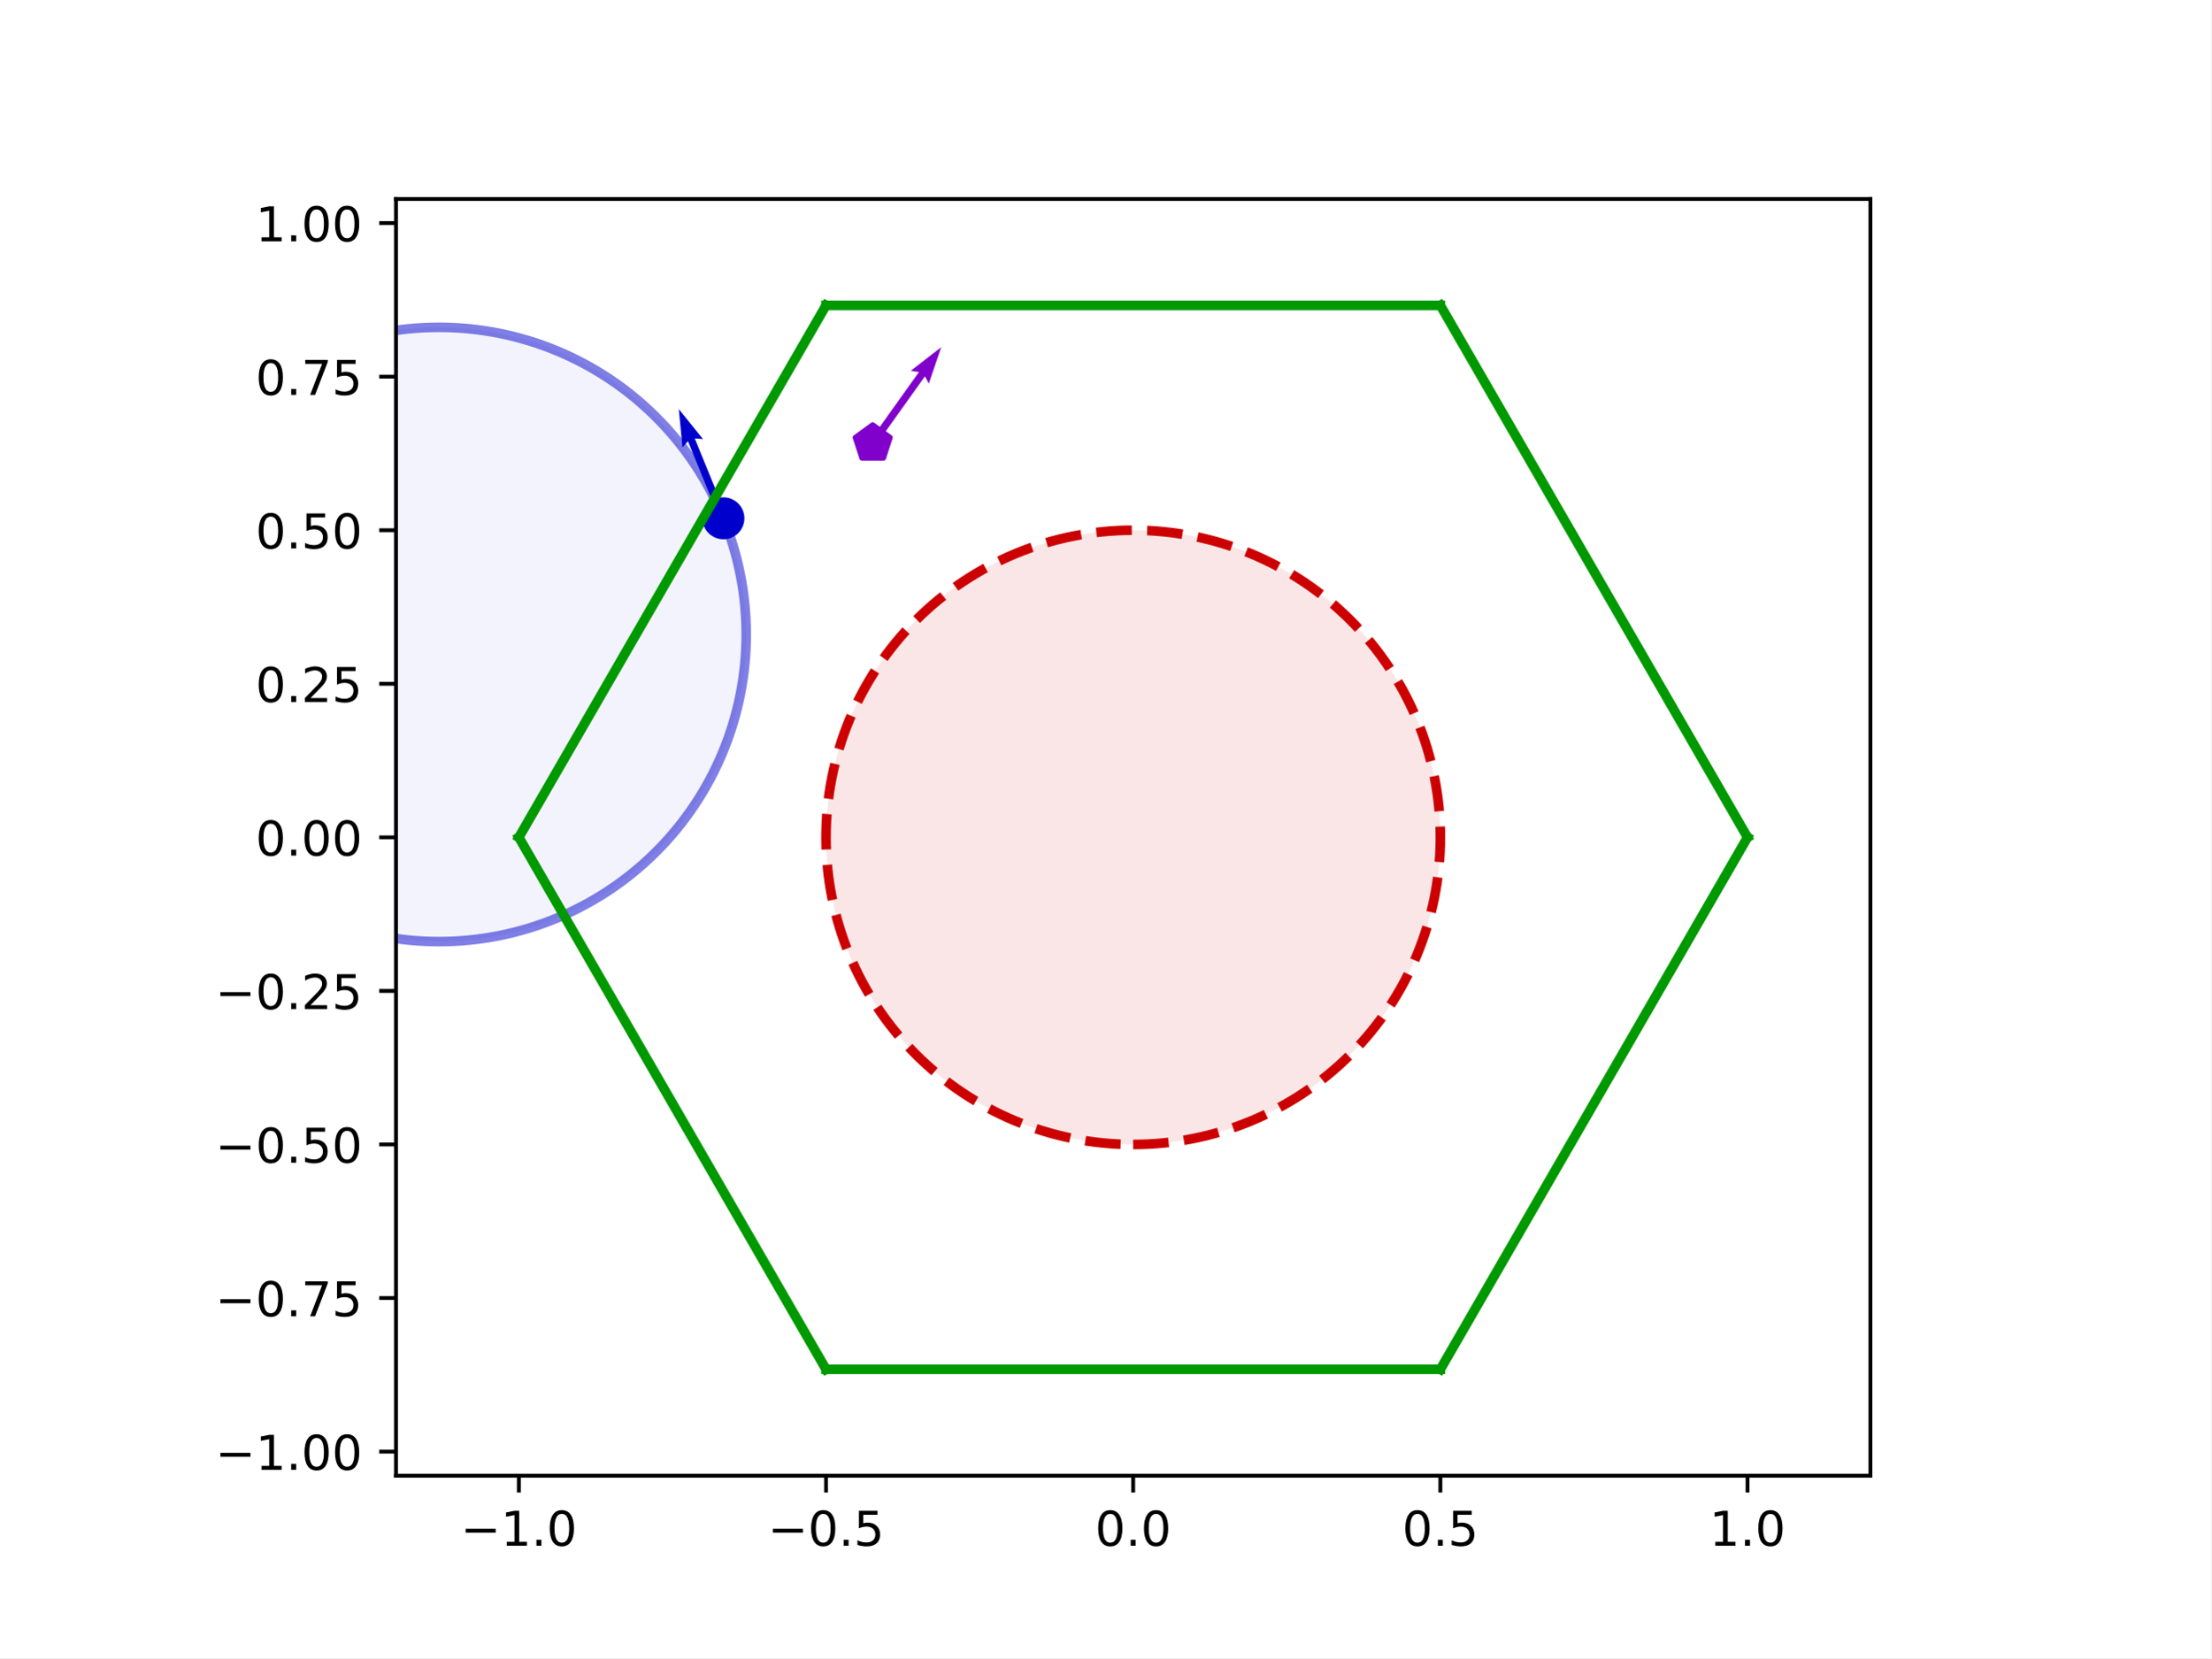
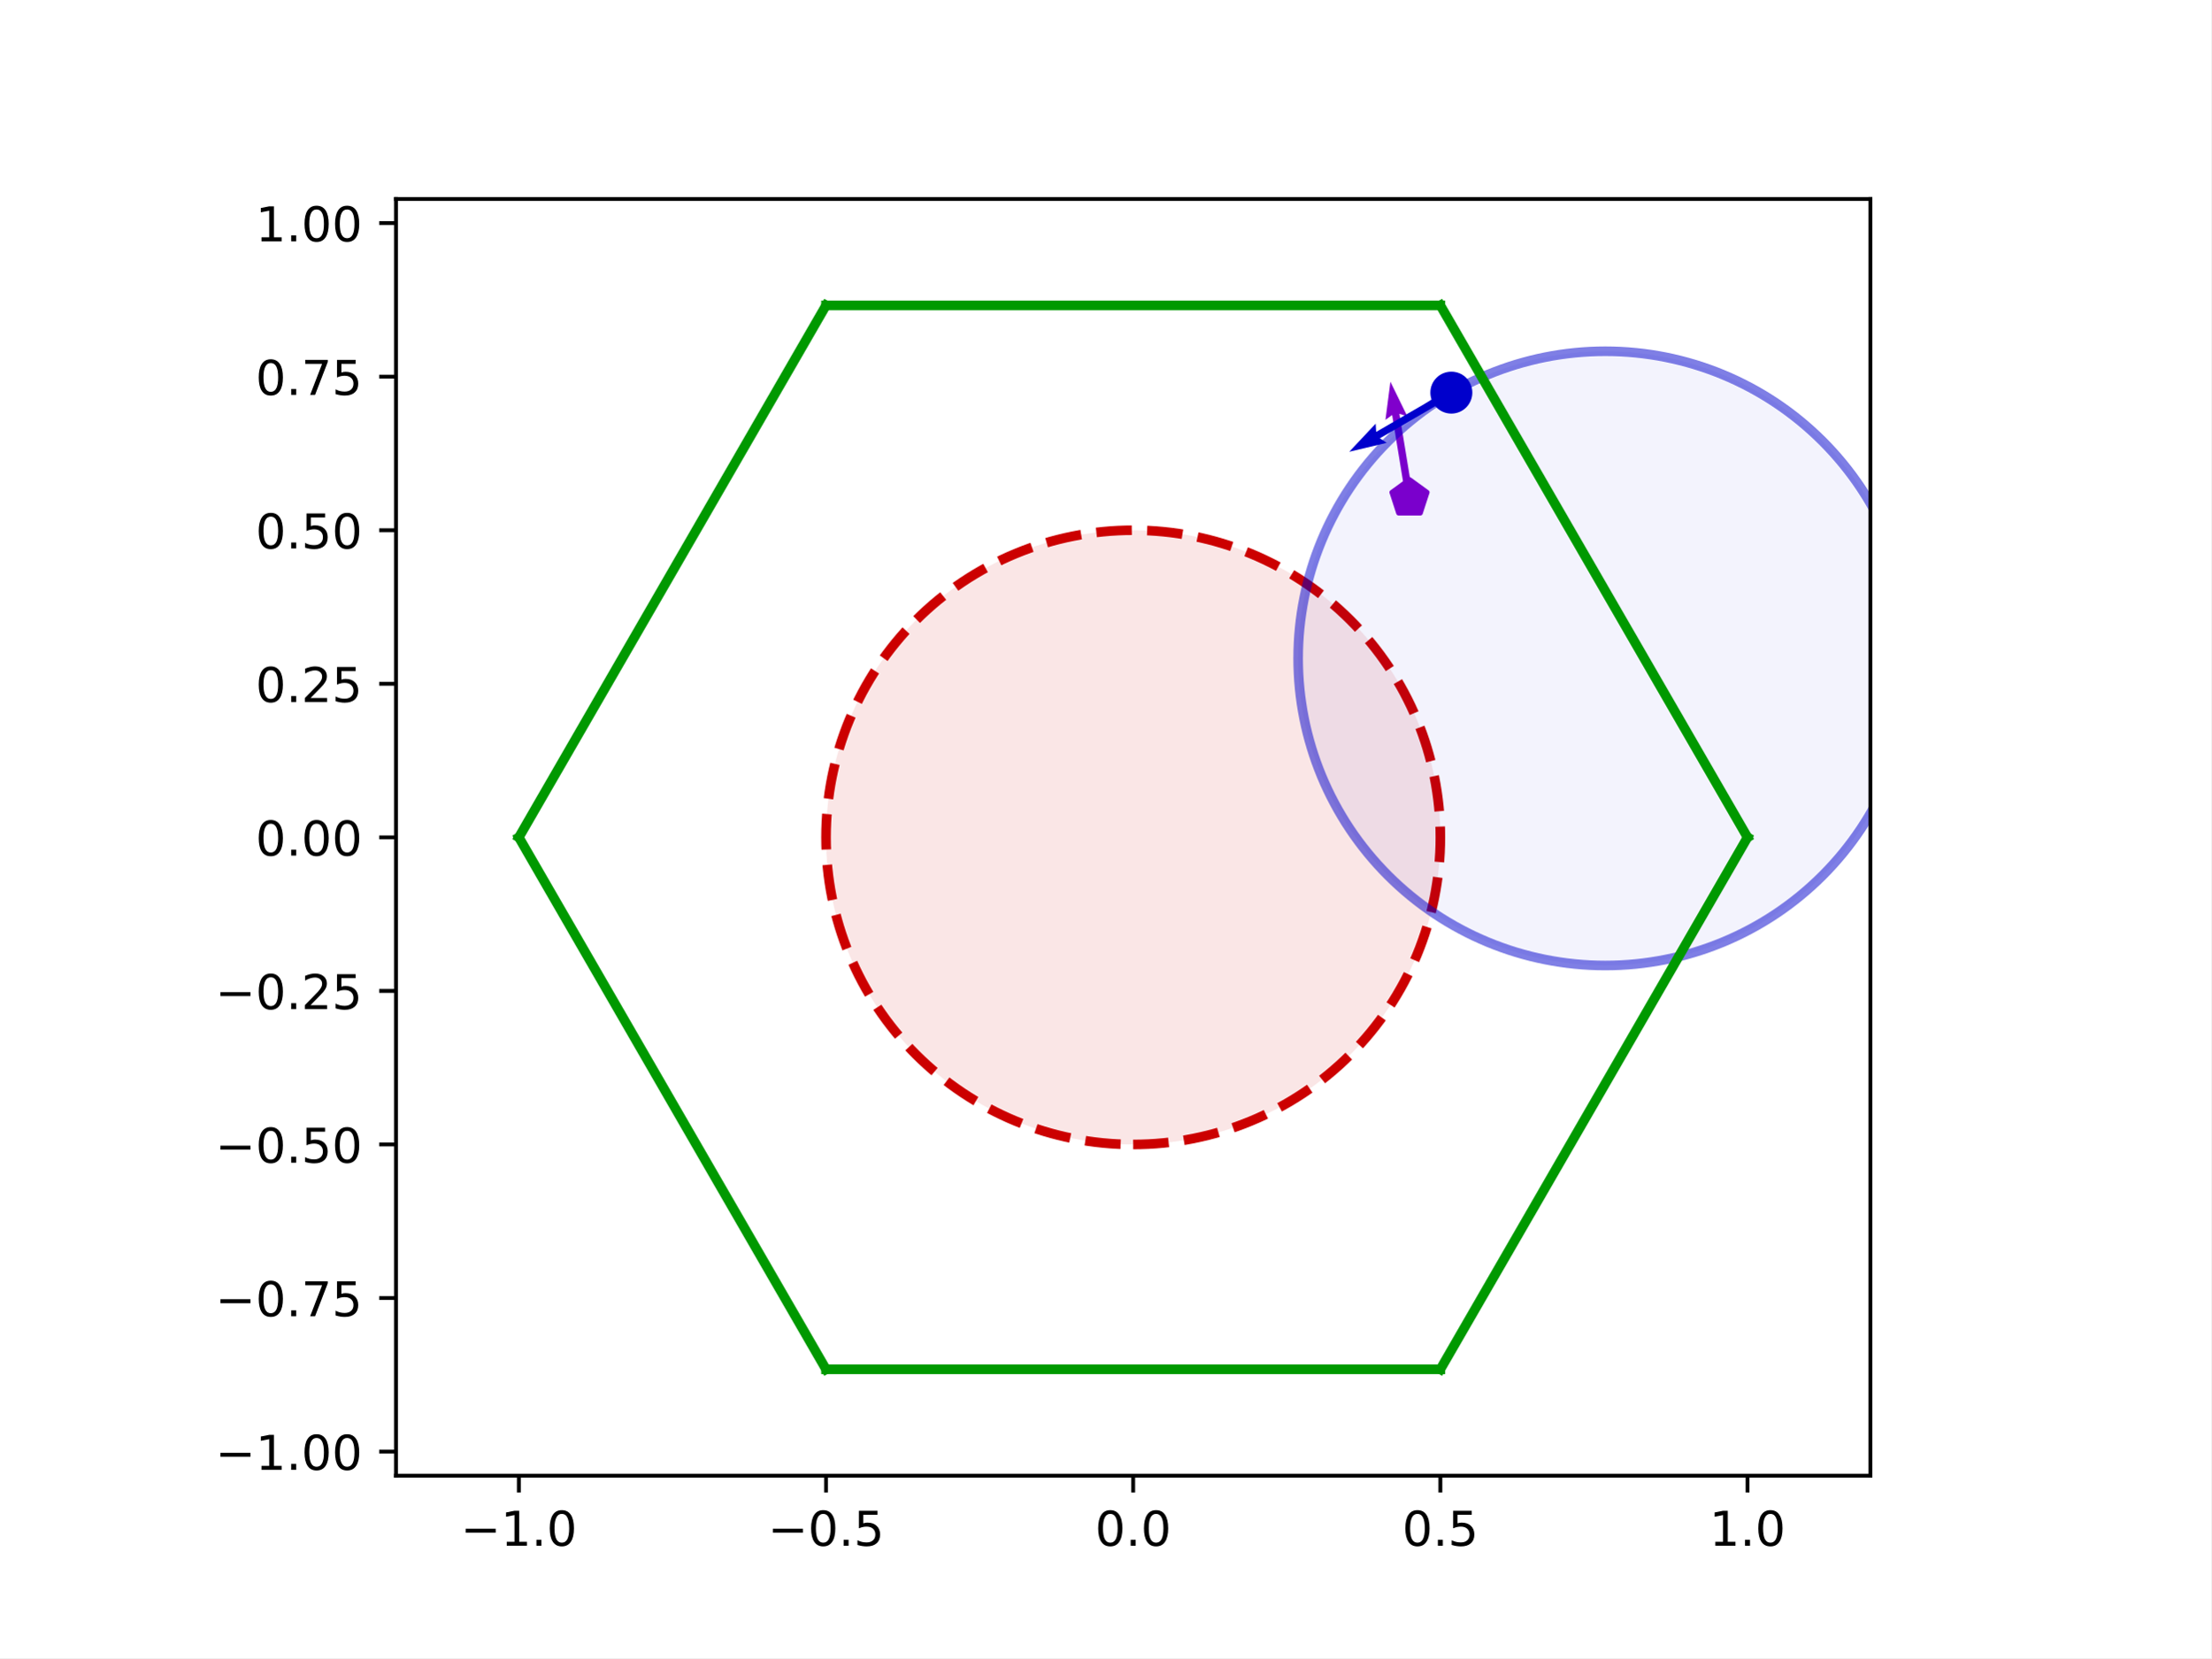
<svg xmlns="http://www.w3.org/2000/svg" xmlns:xlink="http://www.w3.org/1999/xlink" height="345.6pt" version="1.1" viewBox="0 0 460.8 345.6" width="460.8pt">
  <defs>
    <style type="text/css">
*{stroke-linecap:butt;stroke-linejoin:round;}
  </style>
  </defs>
  <g id="figure_1">
    <g id="patch_1">
      <path d="M 0 345.6  L 460.8 345.6  L 460.8 0  L 0 0  z " style="fill:#ffffff;" />
    </g>
    <g id="axes_1">
      <g id="patch_2">
        <path d="M 82.52 307.584  L 389.8 307.584  L 389.8 41.472  L 82.52 41.472  z " style="fill:#ffffff;" />
      </g>
      <g id="PathCollection_1">
        <defs>
-           <path d="M 0 -3.873  L -3.683 -1.197  L -2.276 3.133  L 2.276 3.133  L 3.683 -1.197  z " id="md230983f75" style="stroke:#8000cc;" />
+           <path d="M 0 -3.873  L -3.683 -1.197  L -2.276 3.133  L 2.276 3.133  L 3.683 -1.197  z " id="m3beb3bf48d" style="stroke:#8000cc;" />
        </defs>
-         <g clip-path="url(#pb1e399c103)">
-           <use style="fill:#8000cc;stroke:#8000cc;" x="181.869" xlink:href="#md230983f75" y="92.369" />
+         <g clip-path="url(#p637b9d3a9e)">
+           <use style="fill:#8000cc;stroke:#8000cc;" x="293.744" xlink:href="#m3beb3bf48d" y="103.81" />
        </g>
      </g>
      <g id="Quiver_1">
-         <path clip-path="url(#pb1e399c103)" d="M 181.244 91.923  L 191.509 77.542  L 189.812 77.275  L 196.151 72.361  L 193.564 79.953  L 192.76 78.435  L 182.494 92.815  L 181.244 91.923  " style="fill:#8000cc;" />
+         <path clip-path="url(#p637b9d3a9e)" d="M 292.986 103.934  L 290.127 86.498  L 288.735 87.505  L 289.766 79.551  L 293.284 86.759  L 291.643 86.25  L 294.502 103.686  L 292.986 103.934  " style="fill:#8000cc;" />
      </g>
      <g id="PathCollection_2">
        <defs>
-           <path d="M 0 3.873  C 1.027 3.873 2.012 3.465 2.739 2.739  C 3.465 2.012 3.873 1.027 3.873 0  C 3.873 -1.027 3.465 -2.012 2.739 -2.739  C 2.012 -3.465 1.027 -3.873 0 -3.873  C -1.027 -3.873 -2.012 -3.465 -2.739 -2.739  C -3.465 -2.012 -3.873 -1.027 -3.873 0  C -3.873 1.027 -3.465 2.012 -2.739 2.739  C -2.012 3.465 -1.027 3.873 0 3.873  z " id="mb8b3f4d381" style="stroke:#0000cc;" />
+           <path d="M 0 3.873  C 1.027 3.873 2.012 3.465 2.739 2.739  C 3.465 2.012 3.873 1.027 3.873 0  C 3.873 -1.027 3.465 -2.012 2.739 -2.739  C 2.012 -3.465 1.027 -3.873 0 -3.873  C -1.027 -3.873 -2.012 -3.465 -2.739 -2.739  C -3.465 -2.012 -3.873 -1.027 -3.873 0  C -3.873 1.027 -3.465 2.012 -2.739 2.739  C -2.012 3.465 -1.027 3.873 0 3.873  z " id="m4b36fdc858" style="stroke:#0000cc;" />
        </defs>
-         <g clip-path="url(#pb1e399c103)">
-           <use style="fill:#0000cc;stroke:#0000cc;" x="150.756" xlink:href="#mb8b3f4d381" y="108.028" />
+         <g clip-path="url(#p637b9d3a9e)">
+           <use style="fill:#0000cc;stroke:#0000cc;" x="302.467" xlink:href="#m4b36fdc858" y="81.83" />
        </g>
      </g>
      <g id="Quiver_2">
-         <path clip-path="url(#pb1e399c103)" d="M 150.045 108.319  L 143.363 91.963  L 142.231 93.255  L 141.459 85.272  L 146.498 91.512  L 144.785 91.382  L 151.467 107.738  L 150.045 108.319  " style="fill:#0000cc;" />
+         <path clip-path="url(#p637b9d3a9e)" d="M 302.852 82.495  L 287.563 91.351  L 288.998 92.296  L 281.196 94.152  L 286.688 88.307  L 286.793 90.022  L 302.082 81.165  L 302.852 82.495  " style="fill:#0000cc;" />
      </g>
      <g id="patch_3">
-         <path clip-path="url(#pb1e399c103)" d="M 236.16 238.545  C 253.137 238.545 269.422 231.799 281.427 219.795  C 293.431 207.79 300.177 191.505 300.177 174.528  C 300.177 157.551 293.431 141.266 281.427 129.261  C 269.422 117.257 253.137 110.511 236.16 110.511  C 219.183 110.511 202.898 117.257 190.893 129.261  C 178.889 141.266 172.143 157.551 172.143 174.528  C 172.143 191.505 178.889 207.79 190.893 219.795  C 202.898 231.799 219.183 238.545 236.16 238.545  z " style="fill:#cc0000;fill-opacity:0.1;stroke:#cc0000;stroke-dasharray:7.4,3.2;stroke-dashoffset:0;stroke-linejoin:miter;stroke-width:2;" />
+         <path clip-path="url(#p637b9d3a9e)" d="M 236.16 238.545  C 253.137 238.545 269.422 231.799 281.427 219.795  C 293.431 207.79 300.177 191.505 300.177 174.528  C 300.177 157.551 293.431 141.266 281.427 129.261  C 269.422 117.257 253.137 110.511 236.16 110.511  C 219.183 110.511 202.898 117.257 190.893 129.261  C 178.889 141.266 172.143 157.551 172.143 174.528  C 172.143 191.505 178.889 207.79 190.893 219.795  C 202.898 231.799 219.183 238.545 236.16 238.545  z " style="fill:#cc0000;fill-opacity:0.1;stroke:#cc0000;stroke-dasharray:7.4,3.2;stroke-dashoffset:0;stroke-linejoin:miter;stroke-width:2;" />
      </g>
      <g id="patch_4">
-         <path clip-path="url(#pb1e399c103)" d="M 91.495 196.257  C 108.472 196.257 124.757 189.511 136.761 177.507  C 148.766 165.502 155.511 149.217 155.511 132.24  C 155.511 115.263 148.766 98.978 136.761 86.973  C 124.757 74.969 108.472 68.223 91.495 68.223  C 74.517 68.223 58.233 74.969 46.228 86.973  C 34.223 98.978 27.478 115.263 27.478 132.24  C 27.478 149.217 34.223 165.502 46.228 177.507  C 58.233 189.511 74.517 196.257 91.495 196.257  z " style="fill:#0000cc;fill-opacity:0.05;stroke:#0000cc;stroke-linejoin:miter;stroke-opacity:0.5;stroke-width:2;" />
+         <path clip-path="url(#p637b9d3a9e)" d="M 334.555 201.241  C 351.533 201.241 367.817 194.495 379.822 182.491  C 391.827 170.486 398.572 154.201 398.572 137.224  C 398.572 120.247 391.827 103.962 379.822 91.957  C 367.817 79.953 351.533 73.207 334.555 73.207  C 317.578 73.207 301.293 79.953 289.289 91.957  C 277.284 103.962 270.539 120.247 270.539 137.224  C 270.539 154.201 277.284 170.486 289.289 182.491  C 301.293 194.495 317.578 201.241 334.555 201.241  z " style="fill:#0000cc;fill-opacity:0.05;stroke:#0000cc;stroke-linejoin:miter;stroke-opacity:0.5;stroke-width:2;" />
      </g>
      <g id="matplotlib.axis_1">
        <g id="xtick_1">
          <g id="line2d_1">
            <defs>
-               <path d="M 0 0  L 0 3.5  " id="md503c4b7db" style="stroke:#000000;stroke-width:0.8;" />
-             </defs>
-             <g>
-               <use style="stroke:#000000;stroke-width:0.8;" x="108.127" xlink:href="#md503c4b7db" y="307.584" />
+               <path d="M 0 0  L 0 3.5  " id="mfa6d8dc314" style="stroke:#000000;stroke-width:0.8;" />
+             </defs>
+             <g>
+               <use style="stroke:#000000;stroke-width:0.8;" x="108.127" xlink:href="#mfa6d8dc314" y="307.584" />
            </g>
          </g>
          <g id="text_1">
            <defs>
              <path d="M 10.594 35.5  L 73.188 35.5  L 73.188 27.203  L 10.594 27.203  z " id="DejaVuSans-8722" />
              <path d="M 12.406 8.297  L 28.516 8.297  L 28.516 63.922  L 10.984 60.406  L 10.984 69.391  L 28.422 72.906  L 38.281 72.906  L 38.281 8.297  L 54.391 8.297  L 54.391 0  L 12.406 0  z " id="DejaVuSans-49" />
              <path d="M 10.688 12.406  L 21 12.406  L 21 0  L 10.688 0  z " id="DejaVuSans-46" />
              <path d="M 31.781 66.406  Q 24.172 66.406 20.328 58.906  Q 16.5 51.422 16.5 36.375  Q 16.5 21.391 20.328 13.891  Q 24.172 6.391 31.781 6.391  Q 39.453 6.391 43.281 13.891  Q 47.125 21.391 47.125 36.375  Q 47.125 51.422 43.281 58.906  Q 39.453 66.406 31.781 66.406  z M 31.781 74.219  Q 44.047 74.219 50.516 64.516  Q 56.984 54.828 56.984 36.375  Q 56.984 17.969 50.516 8.266  Q 44.047 -1.422 31.781 -1.422  Q 19.531 -1.422 13.062 8.266  Q 6.594 17.969 6.594 36.375  Q 6.594 54.828 13.062 64.516  Q 19.531 74.219 31.781 74.219  z " id="DejaVuSans-48" />
            </defs>
            <g transform="translate(95.9854 322.1824)scale(0.1 -0.1)">
              <use xlink:href="#DejaVuSans-8722" />
              <use x="83.789" xlink:href="#DejaVuSans-49" />
              <use x="147.412" xlink:href="#DejaVuSans-46" />
              <use x="179.199" xlink:href="#DejaVuSans-48" />
            </g>
          </g>
        </g>
        <g id="xtick_2">
          <g id="line2d_2">
            <g>
-               <use style="stroke:#000000;stroke-width:0.8;" x="172.143" xlink:href="#md503c4b7db" y="307.584" />
+               <use style="stroke:#000000;stroke-width:0.8;" x="172.143" xlink:href="#mfa6d8dc314" y="307.584" />
            </g>
          </g>
          <g id="text_2">
            <defs>
              <path d="M 10.797 72.906  L 49.516 72.906  L 49.516 64.594  L 19.828 64.594  L 19.828 46.734  Q 21.969 47.469 24.109 47.828  Q 26.266 48.188 28.422 48.188  Q 40.625 48.188 47.75 41.5  Q 54.891 34.812 54.891 23.391  Q 54.891 11.625 47.562 5.094  Q 40.234 -1.422 26.906 -1.422  Q 22.312 -1.422 17.547 -0.641  Q 12.797 0.141 7.719 1.703  L 7.719 11.625  Q 12.109 9.234 16.797 8.062  Q 21.484 6.891 26.703 6.891  Q 35.156 6.891 40.078 11.328  Q 45.016 15.766 45.016 23.391  Q 45.016 31 40.078 35.438  Q 35.156 39.891 26.703 39.891  Q 22.75 39.891 18.812 39.016  Q 14.891 38.141 10.797 36.281  z " id="DejaVuSans-53" />
            </defs>
            <g transform="translate(160.002 322.1824)scale(0.1 -0.1)">
              <use xlink:href="#DejaVuSans-8722" />
              <use x="83.789" xlink:href="#DejaVuSans-48" />
              <use x="147.412" xlink:href="#DejaVuSans-46" />
              <use x="179.199" xlink:href="#DejaVuSans-53" />
            </g>
          </g>
        </g>
        <g id="xtick_3">
          <g id="line2d_3">
            <g>
-               <use style="stroke:#000000;stroke-width:0.8;" x="236.16" xlink:href="#md503c4b7db" y="307.584" />
+               <use style="stroke:#000000;stroke-width:0.8;" x="236.16" xlink:href="#mfa6d8dc314" y="307.584" />
            </g>
          </g>
          <g id="text_3">
            <g transform="translate(228.2084 322.1824)scale(0.1 -0.1)">
              <use xlink:href="#DejaVuSans-48" />
              <use x="63.623" xlink:href="#DejaVuSans-46" />
              <use x="95.41" xlink:href="#DejaVuSans-48" />
            </g>
          </g>
        </g>
        <g id="xtick_4">
          <g id="line2d_4">
            <g>
-               <use style="stroke:#000000;stroke-width:0.8;" x="300.177" xlink:href="#md503c4b7db" y="307.584" />
+               <use style="stroke:#000000;stroke-width:0.8;" x="300.177" xlink:href="#mfa6d8dc314" y="307.584" />
            </g>
          </g>
          <g id="text_4">
            <g transform="translate(292.225 322.1824)scale(0.1 -0.1)">
              <use xlink:href="#DejaVuSans-48" />
              <use x="63.623" xlink:href="#DejaVuSans-46" />
              <use x="95.41" xlink:href="#DejaVuSans-53" />
            </g>
          </g>
        </g>
        <g id="xtick_5">
          <g id="line2d_5">
            <g>
-               <use style="stroke:#000000;stroke-width:0.8;" x="364.193" xlink:href="#md503c4b7db" y="307.584" />
+               <use style="stroke:#000000;stroke-width:0.8;" x="364.193" xlink:href="#mfa6d8dc314" y="307.584" />
            </g>
          </g>
          <g id="text_5">
            <g transform="translate(356.2416 322.1824)scale(0.1 -0.1)">
              <use xlink:href="#DejaVuSans-49" />
              <use x="63.623" xlink:href="#DejaVuSans-46" />
              <use x="95.41" xlink:href="#DejaVuSans-48" />
            </g>
          </g>
        </g>
      </g>
      <g id="matplotlib.axis_2">
        <g id="ytick_1">
          <g id="line2d_6">
            <defs>
-               <path d="M 0 0  L -3.5 0  " id="m6328e8c731" style="stroke:#000000;stroke-width:0.8;" />
-             </defs>
-             <g>
-               <use style="stroke:#000000;stroke-width:0.8;" x="82.52" xlink:href="#m6328e8c731" y="302.561" />
+               <path d="M 0 0  L -3.5 0  " id="m43742a7f99" style="stroke:#000000;stroke-width:0.8;" />
+             </defs>
+             <g>
+               <use style="stroke:#000000;stroke-width:0.8;" x="82.52" xlink:href="#m43742a7f99" y="302.561" />
            </g>
          </g>
          <g id="text_6">
            <g transform="translate(44.87485 306.3604)scale(0.1 -0.1)">
              <use xlink:href="#DejaVuSans-8722" />
              <use x="83.789" xlink:href="#DejaVuSans-49" />
              <use x="147.412" xlink:href="#DejaVuSans-46" />
              <use x="179.199" xlink:href="#DejaVuSans-48" />
              <use x="242.822" xlink:href="#DejaVuSans-48" />
            </g>
          </g>
        </g>
        <g id="ytick_2">
          <g id="line2d_7">
            <g>
-               <use style="stroke:#000000;stroke-width:0.8;" x="82.52" xlink:href="#m6328e8c731" y="270.553" />
+               <use style="stroke:#000000;stroke-width:0.8;" x="82.52" xlink:href="#m43742a7f99" y="270.553" />
            </g>
          </g>
          <g id="text_7">
            <defs>
              <path d="M 8.203 72.906  L 55.078 72.906  L 55.078 68.703  L 28.609 0  L 18.312 0  L 43.219 64.594  L 8.203 64.594  z " id="DejaVuSans-55" />
            </defs>
            <g transform="translate(44.87485 274.3521)scale(0.1 -0.1)">
              <use xlink:href="#DejaVuSans-8722" />
              <use x="83.789" xlink:href="#DejaVuSans-48" />
              <use x="147.412" xlink:href="#DejaVuSans-46" />
              <use x="179.199" xlink:href="#DejaVuSans-55" />
              <use x="242.822" xlink:href="#DejaVuSans-53" />
            </g>
          </g>
        </g>
        <g id="ytick_3">
          <g id="line2d_8">
            <g>
-               <use style="stroke:#000000;stroke-width:0.8;" x="82.52" xlink:href="#m6328e8c731" y="238.545" />
+               <use style="stroke:#000000;stroke-width:0.8;" x="82.52" xlink:href="#m43742a7f99" y="238.545" />
            </g>
          </g>
          <g id="text_8">
            <g transform="translate(44.87485 242.3438)scale(0.1 -0.1)">
              <use xlink:href="#DejaVuSans-8722" />
              <use x="83.789" xlink:href="#DejaVuSans-48" />
              <use x="147.412" xlink:href="#DejaVuSans-46" />
              <use x="179.199" xlink:href="#DejaVuSans-53" />
              <use x="242.822" xlink:href="#DejaVuSans-48" />
            </g>
          </g>
        </g>
        <g id="ytick_4">
          <g id="line2d_9">
            <g>
-               <use style="stroke:#000000;stroke-width:0.8;" x="82.52" xlink:href="#m6328e8c731" y="206.536" />
+               <use style="stroke:#000000;stroke-width:0.8;" x="82.52" xlink:href="#m43742a7f99" y="206.536" />
            </g>
          </g>
          <g id="text_9">
            <defs>
              <path d="M 19.188 8.297  L 53.609 8.297  L 53.609 0  L 7.328 0  L 7.328 8.297  Q 12.938 14.109 22.625 23.891  Q 32.328 33.688 34.812 36.531  Q 39.547 41.844 41.422 45.531  Q 43.312 49.219 43.312 52.781  Q 43.312 58.594 39.234 62.25  Q 35.156 65.922 28.609 65.922  Q 23.969 65.922 18.812 64.312  Q 13.672 62.703 7.812 59.422  L 7.812 69.391  Q 13.766 71.781 18.938 73  Q 24.125 74.219 28.422 74.219  Q 39.75 74.219 46.484 68.547  Q 53.219 62.891 53.219 53.422  Q 53.219 48.922 51.531 44.891  Q 49.859 40.875 45.406 35.406  Q 44.188 33.984 37.641 27.219  Q 31.109 20.453 19.188 8.297  z " id="DejaVuSans-50" />
            </defs>
            <g transform="translate(44.87485 210.3355)scale(0.1 -0.1)">
              <use xlink:href="#DejaVuSans-8722" />
              <use x="83.789" xlink:href="#DejaVuSans-48" />
              <use x="147.412" xlink:href="#DejaVuSans-46" />
              <use x="179.199" xlink:href="#DejaVuSans-50" />
              <use x="242.822" xlink:href="#DejaVuSans-53" />
            </g>
          </g>
        </g>
        <g id="ytick_5">
          <g id="line2d_10">
            <g>
-               <use style="stroke:#000000;stroke-width:0.8;" x="82.52" xlink:href="#m6328e8c731" y="174.528" />
+               <use style="stroke:#000000;stroke-width:0.8;" x="82.52" xlink:href="#m43742a7f99" y="174.528" />
            </g>
          </g>
          <g id="text_10">
            <g transform="translate(53.25454 178.3272)scale(0.1 -0.1)">
              <use xlink:href="#DejaVuSans-48" />
              <use x="63.623" xlink:href="#DejaVuSans-46" />
              <use x="95.41" xlink:href="#DejaVuSans-48" />
              <use x="159.033" xlink:href="#DejaVuSans-48" />
            </g>
          </g>
        </g>
        <g id="ytick_6">
          <g id="line2d_11">
            <g>
-               <use style="stroke:#000000;stroke-width:0.8;" x="82.52" xlink:href="#m6328e8c731" y="142.52" />
+               <use style="stroke:#000000;stroke-width:0.8;" x="82.52" xlink:href="#m43742a7f99" y="142.52" />
            </g>
          </g>
          <g id="text_11">
            <g transform="translate(53.25454 146.3189)scale(0.1 -0.1)">
              <use xlink:href="#DejaVuSans-48" />
              <use x="63.623" xlink:href="#DejaVuSans-46" />
              <use x="95.41" xlink:href="#DejaVuSans-50" />
              <use x="159.033" xlink:href="#DejaVuSans-53" />
            </g>
          </g>
        </g>
        <g id="ytick_7">
          <g id="line2d_12">
            <g>
-               <use style="stroke:#000000;stroke-width:0.8;" x="82.52" xlink:href="#m6328e8c731" y="110.511" />
+               <use style="stroke:#000000;stroke-width:0.8;" x="82.52" xlink:href="#m43742a7f99" y="110.511" />
            </g>
          </g>
          <g id="text_12">
            <g transform="translate(53.25454 114.3106)scale(0.1 -0.1)">
              <use xlink:href="#DejaVuSans-48" />
              <use x="63.623" xlink:href="#DejaVuSans-46" />
              <use x="95.41" xlink:href="#DejaVuSans-53" />
              <use x="159.033" xlink:href="#DejaVuSans-48" />
            </g>
          </g>
        </g>
        <g id="ytick_8">
          <g id="line2d_13">
            <g>
-               <use style="stroke:#000000;stroke-width:0.8;" x="82.52" xlink:href="#m6328e8c731" y="78.503" />
+               <use style="stroke:#000000;stroke-width:0.8;" x="82.52" xlink:href="#m43742a7f99" y="78.503" />
            </g>
          </g>
          <g id="text_13">
            <g transform="translate(53.25454 82.30232)scale(0.1 -0.1)">
              <use xlink:href="#DejaVuSans-48" />
              <use x="63.623" xlink:href="#DejaVuSans-46" />
              <use x="95.41" xlink:href="#DejaVuSans-55" />
              <use x="159.033" xlink:href="#DejaVuSans-53" />
            </g>
          </g>
        </g>
        <g id="ytick_9">
          <g id="line2d_14">
            <g>
-               <use style="stroke:#000000;stroke-width:0.8;" x="82.52" xlink:href="#m6328e8c731" y="46.495" />
+               <use style="stroke:#000000;stroke-width:0.8;" x="82.52" xlink:href="#m43742a7f99" y="46.495" />
            </g>
          </g>
          <g id="text_14">
            <g transform="translate(53.25454 50.29402)scale(0.1 -0.1)">
              <use xlink:href="#DejaVuSans-49" />
              <use x="63.623" xlink:href="#DejaVuSans-46" />
              <use x="95.41" xlink:href="#DejaVuSans-48" />
              <use x="159.033" xlink:href="#DejaVuSans-48" />
            </g>
          </g>
        </g>
      </g>
      <g id="line2d_15">
-         <path clip-path="url(#pb1e399c103)" d="M 300.177 63.648  L 172.143 63.648  " style="fill:none;stroke:#009900;stroke-linecap:square;stroke-width:2;" />
+         <path clip-path="url(#p637b9d3a9e)" d="M 300.177 63.648  L 172.143 63.648  " style="fill:none;stroke:#009900;stroke-linecap:square;stroke-width:2;" />
      </g>
      <g id="line2d_16">
-         <path clip-path="url(#pb1e399c103)" d="M 172.143 63.648  L 108.127 174.528  " style="fill:none;stroke:#009900;stroke-linecap:square;stroke-width:2;" />
+         <path clip-path="url(#p637b9d3a9e)" d="M 172.143 63.648  L 108.127 174.528  " style="fill:none;stroke:#009900;stroke-linecap:square;stroke-width:2;" />
      </g>
      <g id="line2d_17">
-         <path clip-path="url(#pb1e399c103)" d="M 108.127 174.528  L 172.143 285.408  " style="fill:none;stroke:#009900;stroke-linecap:square;stroke-width:2;" />
+         <path clip-path="url(#p637b9d3a9e)" d="M 108.127 174.528  L 172.143 285.408  " style="fill:none;stroke:#009900;stroke-linecap:square;stroke-width:2;" />
      </g>
      <g id="line2d_18">
-         <path clip-path="url(#pb1e399c103)" d="M 172.143 285.408  L 300.177 285.408  " style="fill:none;stroke:#009900;stroke-linecap:square;stroke-width:2;" />
+         <path clip-path="url(#p637b9d3a9e)" d="M 172.143 285.408  L 300.177 285.408  " style="fill:none;stroke:#009900;stroke-linecap:square;stroke-width:2;" />
      </g>
      <g id="line2d_19">
-         <path clip-path="url(#pb1e399c103)" d="M 300.177 285.408  L 364.193 174.528  " style="fill:none;stroke:#009900;stroke-linecap:square;stroke-width:2;" />
+         <path clip-path="url(#p637b9d3a9e)" d="M 300.177 285.408  L 364.193 174.528  " style="fill:none;stroke:#009900;stroke-linecap:square;stroke-width:2;" />
      </g>
      <g id="line2d_20">
-         <path clip-path="url(#pb1e399c103)" d="M 364.193 174.528  L 300.177 63.648  " style="fill:none;stroke:#009900;stroke-linecap:square;stroke-width:2;" />
+         <path clip-path="url(#p637b9d3a9e)" d="M 364.193 174.528  L 300.177 63.648  " style="fill:none;stroke:#009900;stroke-linecap:square;stroke-width:2;" />
      </g>
      <g id="patch_5">
        <path d="M 82.52 307.584  L 82.52 41.472  " style="fill:none;stroke:#000000;stroke-linecap:square;stroke-linejoin:miter;stroke-width:0.8;" />
      </g>
      <g id="patch_6">
        <path d="M 389.8 307.584  L 389.8 41.472  " style="fill:none;stroke:#000000;stroke-linecap:square;stroke-linejoin:miter;stroke-width:0.8;" />
      </g>
      <g id="patch_7">
        <path d="M 82.52 307.584  L 389.8 307.584  " style="fill:none;stroke:#000000;stroke-linecap:square;stroke-linejoin:miter;stroke-width:0.8;" />
      </g>
      <g id="patch_8">
        <path d="M 82.52 41.472  L 389.8 41.472  " style="fill:none;stroke:#000000;stroke-linecap:square;stroke-linejoin:miter;stroke-width:0.8;" />
      </g>
    </g>
  </g>
  <defs>
-     <clipPath id="pb1e399c103">
+     <clipPath id="p637b9d3a9e">
      <rect height="266.112" width="307.28" x="82.52" y="41.472" />
    </clipPath>
  </defs>
</svg>
